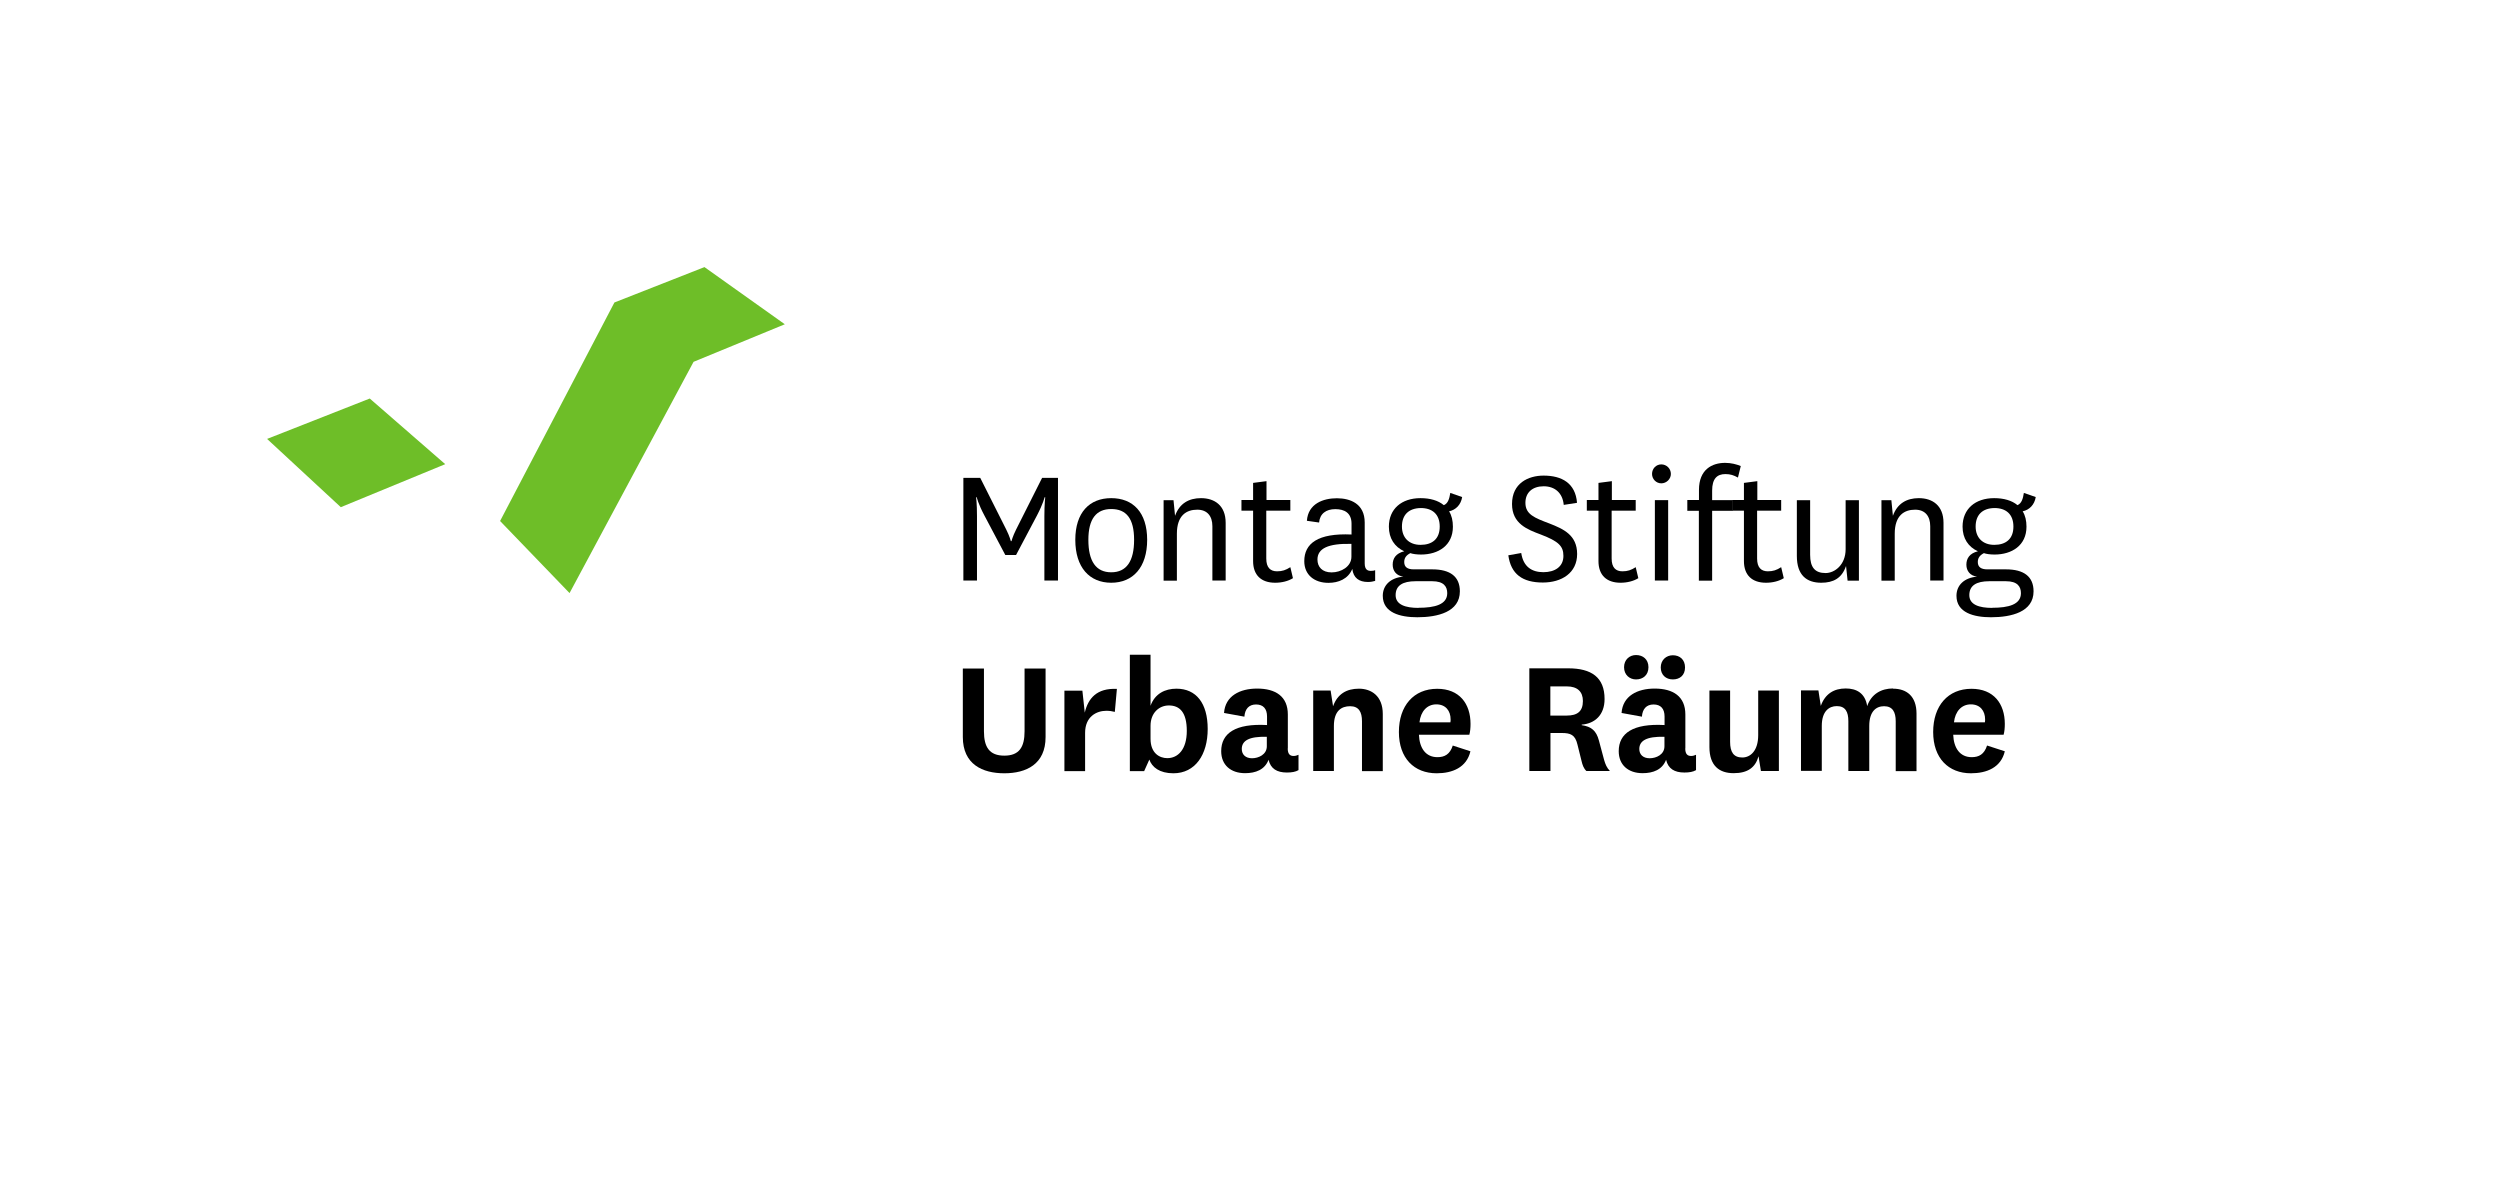
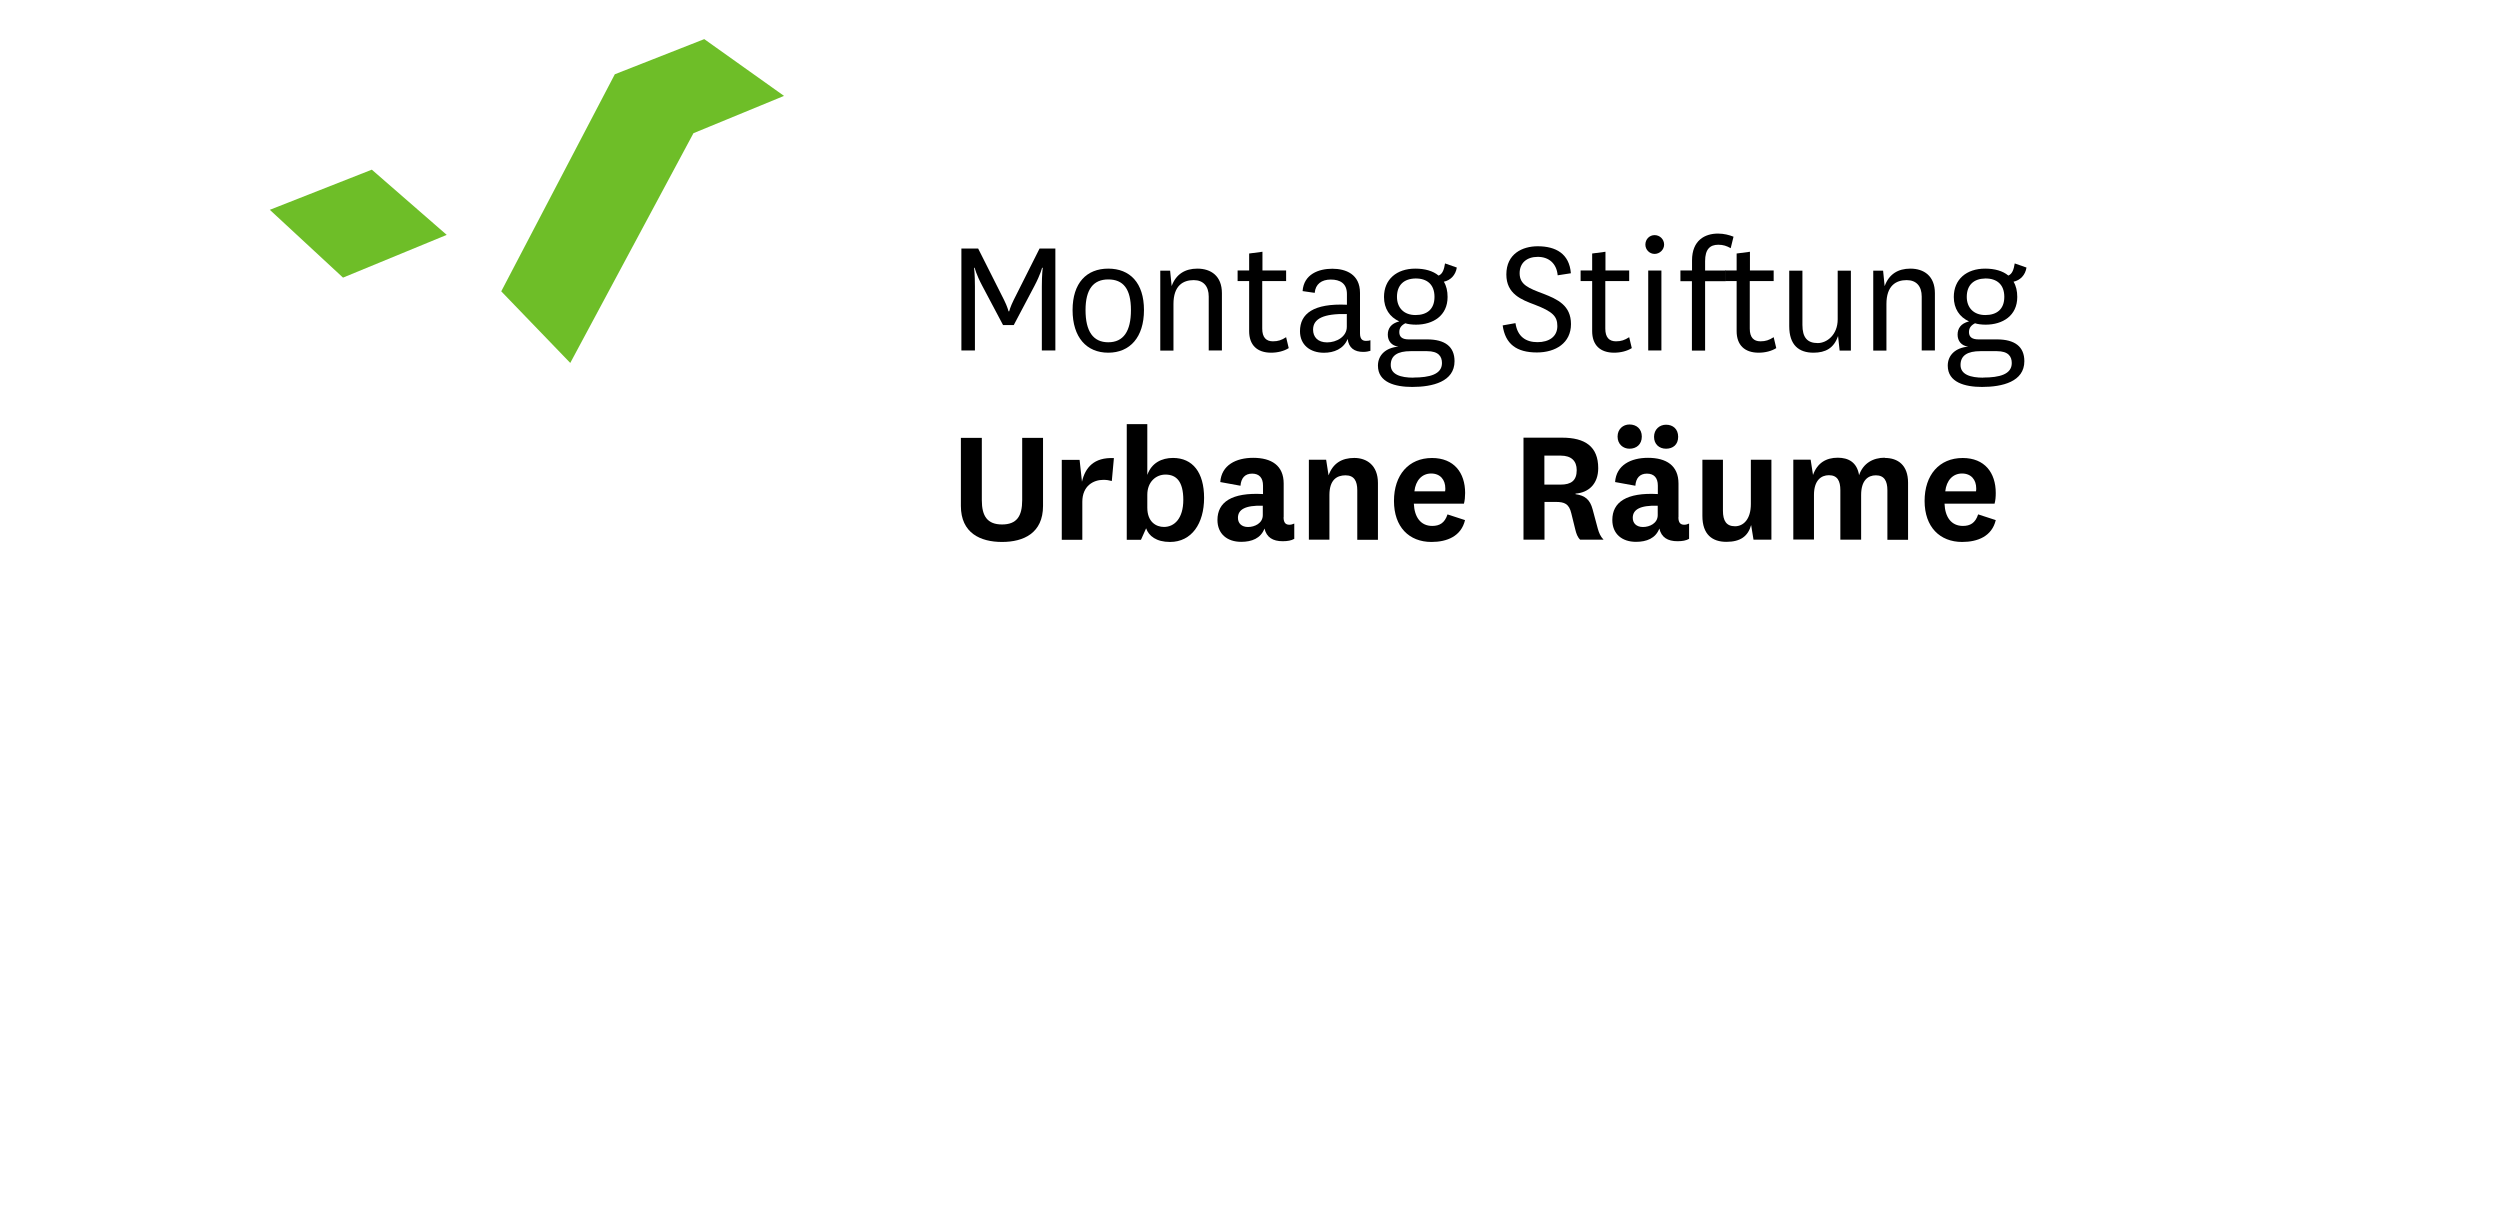
- <svg xmlns="http://www.w3.org/2000/svg" width="81mm" height="39mm" viewBox="0 0 229.61 110.55">
-   <defs>
-     <style>
-       .cls-1 {
-         fill: none;
-       }
- 
-       .cls-2 {
-         fill: #6ebe28;
-       }
-     </style>
-   </defs>
-   <g id="Schutzraum">
-     <rect class="cls-1" width="229.61" height="110.55" />
-   </g>
-   <g id="Logo_sRGB" data-name="Logo sRGB">
-     <g>
-       <path d="M92.33,50.97l-1.92-3.63c-.58-1.09-.7-1.67-.7-1.67h-.06s.08.59.08,1.73v5.92h-1.25v-9.43h1.55l2.39,4.75c.32.64.42,1.06.42,1.06h.06s.1-.42.42-1.06l2.39-4.75h1.46v9.43h-1.25v-5.92c0-1.14.08-1.73.08-1.73h-.06s-.13.58-.7,1.67l-1.92,3.63h-.96Z" />
-       <path d="M98.76,49.58c0-2.51,1.3-3.83,3.3-3.83s3.3,1.31,3.3,3.83-1.3,3.94-3.3,3.94-3.3-1.41-3.3-3.94ZM99.96,49.58c0,1.97.7,2.98,2.1,2.98s2.1-1.01,2.1-2.98-.72-2.83-2.1-2.83-2.1.91-2.1,2.83Z" />
-       <path d="M107.93,47.35c.4-1.1,1.25-1.6,2.37-1.6,1.25,0,2.27.67,2.27,2.27v5.3h-1.22v-4.99c0-.94-.48-1.52-1.39-1.52-.98,0-1.87.51-1.87,2.21v4.31h-1.22v-7.39h.91l.14,1.42Z" />
-       <path d="M118.75,53.1c-.43.27-1.02.42-1.63.42-1.3,0-2.03-.71-2.03-1.99v-4.63h-1.07v-.98h1.07v-1.57l1.23-.16v1.73h2.19v.98h-2.21v4.4c0,.82.37,1.17.99,1.17.48,0,.8-.11,1.22-.38l.24,1.01Z" />
-       <path d="M125.34,51.74c0,.58.27.69.56.69.18,0,.29-.02.4-.06v.98c-.18.05-.38.1-.66.1-.82,0-1.34-.37-1.44-1.2-.38.93-1.28,1.28-2.19,1.28-1.3,0-2.22-.74-2.22-1.99,0-1.63,1.25-2.59,4.34-2.45v-.99c0-.99-.64-1.34-1.49-1.34s-1.42.42-1.49,1.23l-1.12-.16c.11-1.57,1.5-2.07,2.75-2.07s2.56.51,2.56,2.23v3.76ZM124.12,49.95c-2.14-.05-3.12.42-3.12,1.44,0,.67.43,1.18,1.3,1.18s1.82-.53,1.82-1.44v-1.18Z" />
-       <path d="M132.62,46.39c.37-.16.5-.59.58-1.12l1.09.38c-.11.7-.58,1.18-1.2,1.31.24.38.35.86.35,1.41,0,1.73-1.34,2.56-2.93,2.56-.38,0-.77-.05-.98-.13-.4.21-.56.46-.56.82,0,.46.3.67.86.67h1.71c1.66,0,2.54.67,2.54,2.02,0,1.89-2.03,2.38-3.91,2.38-1.58,0-3.17-.42-3.17-1.97,0-.98.72-1.66,1.89-1.76-.64-.08-.98-.53-.98-1.1s.29-1.04,1.06-1.23c-.88-.4-1.41-1.18-1.41-2.26,0-1.63,1.17-2.62,2.9-2.62.88,0,1.62.21,2.14.64ZM130.28,55.82c1.5,0,2.64-.3,2.64-1.34,0-.61-.32-1.1-1.38-1.1h-1.52c-1.2,0-1.84.4-1.84,1.28s.91,1.17,2.1,1.17ZM130.47,50.04c1.06,0,1.76-.53,1.76-1.68s-.7-1.71-1.76-1.7c-1.07.02-1.71.61-1.71,1.7,0,1.01.64,1.68,1.71,1.68Z" />
-       <path d="M139.72,50.81c.19,1.23.96,1.74,2.03,1.74s1.84-.51,1.84-1.49c0-.9-.43-1.34-2.08-1.97-1.23-.46-2.64-.99-2.64-2.8,0-1.91,1.49-2.61,2.9-2.61,1.67,0,2.93.69,3.07,2.5l-1.22.19c-.1-1.1-.82-1.71-1.84-1.71s-1.68.56-1.68,1.52c0,1.06.83,1.38,2.21,1.9,1.28.5,2.54,1.06,2.54,2.8s-1.42,2.62-3.15,2.62c-1.87,0-2.93-.77-3.17-2.5l1.18-.21Z" />
-       <path d="M150.47,53.1c-.43.27-1.03.42-1.63.42-1.3,0-2.03-.71-2.03-1.99v-4.63h-1.07v-.98h1.07v-1.57l1.23-.16v1.73h2.19v.98h-2.21v4.4c0,.82.37,1.17.99,1.17.48,0,.8-.11,1.22-.38l.24,1.01Z" />
-       <path d="M152.58,42.65c.48,0,.88.38.88.88,0,.46-.4.86-.88.86s-.85-.4-.85-.86c0-.5.38-.88.85-.88ZM153.21,45.93v7.39h-1.22v-7.39h1.22Z" />
-       <path d="M154.97,46.9v-.98h1.07v-.93c0-1.87,1.2-2.48,2.4-2.48.56,0,1.04.13,1.44.29l-.26,1.06c-.38-.21-.69-.32-1.15-.32-.77,0-1.22.42-1.22,1.52v.87h1.89v.98h-1.89v6.42h-1.22v-6.42h-1.07Z" />
-       <path d="M163.83,53.1c-.43.27-1.02.42-1.63.42-1.3,0-2.03-.71-2.03-1.99v-4.63h-1.07v-.98h1.07v-1.57l1.23-.16v1.73h2.19v.98h-2.21v4.4c0,.82.37,1.17.99,1.17.48,0,.8-.11,1.22-.38l.24,1.01Z" />
-       <path d="M169.54,52c-.38,1.1-1.15,1.52-2.27,1.52-1.34,0-2.24-.69-2.24-2.46v-5.12h1.22v5.01c0,1.17.45,1.68,1.42,1.68.83,0,1.84-.75,1.84-2.19v-4.5h1.22v7.39h-1.04l-.14-1.33Z" />
-       <path d="M173.86,47.35c.4-1.1,1.25-1.6,2.37-1.6,1.25,0,2.27.67,2.27,2.27v5.3h-1.22v-4.99c0-.94-.48-1.52-1.39-1.52-.98,0-1.87.51-1.87,2.21v4.31h-1.22v-7.39h.91l.14,1.42Z" />
-       <path d="M185.3,46.39c.37-.16.5-.59.58-1.12l1.09.38c-.11.7-.58,1.18-1.2,1.31.24.38.35.86.35,1.41,0,1.73-1.35,2.56-2.93,2.56-.38,0-.77-.05-.98-.13-.4.21-.56.46-.56.82,0,.46.3.67.87.67h1.71c1.66,0,2.54.67,2.54,2.02,0,1.89-2.03,2.38-3.91,2.38-1.58,0-3.17-.42-3.17-1.97,0-.98.72-1.66,1.89-1.76-.64-.08-.98-.53-.98-1.1s.29-1.04,1.06-1.23c-.88-.4-1.41-1.18-1.41-2.26,0-1.63,1.17-2.62,2.9-2.62.88,0,1.62.21,2.14.64ZM182.97,55.82c1.51,0,2.64-.3,2.64-1.34,0-.61-.32-1.1-1.38-1.1h-1.52c-1.2,0-1.84.4-1.84,1.28s.91,1.17,2.1,1.17ZM183.16,50.04c1.06,0,1.76-.53,1.76-1.68s-.7-1.71-1.76-1.7c-1.07.02-1.71.61-1.71,1.7,0,1.01.64,1.68,1.71,1.68Z" />
-       <path d="M96.03,61.4v6.29c0,2.51-1.79,3.33-3.79,3.33s-3.81-.82-3.81-3.33v-6.29h1.94v5.76c0,1.46.5,2.24,1.87,2.24s1.86-.78,1.86-2.24v-5.76h1.94Z" />
-       <path d="M102.38,65.38c-.24-.06-.46-.1-.77-.1-.91,0-1.95.54-1.95,2.03v3.51h-1.9v-7.39h1.65l.22,2.02c.3-1.3,1.1-2.27,2.95-2.18l-.19,2.11Z" />
-       <path d="M105.08,70.82h-1.31v-10.69h1.9v4.69c.4-1.12,1.34-1.57,2.38-1.57,1.81,0,2.87,1.33,2.87,3.7s-1.15,4.07-3.15,4.07c-1.27,0-1.97-.56-2.21-1.26l-.48,1.07ZM105.67,67.85c0,1.33.83,1.78,1.54,1.78.98,0,1.79-.8,1.79-2.5s-.64-2.34-1.65-2.34c-.88,0-1.68.67-1.68,1.87v1.18Z" />
-       <path d="M118.27,68.74c0,.53.22.69.54.69.18,0,.3-.05.45-.11v1.41c-.27.16-.62.22-1.07.22-.91,0-1.49-.35-1.68-1.17-.35.91-1.18,1.23-2.16,1.23-1.31,0-2.19-.75-2.19-2.02,0-1.65,1.31-2.56,4.21-2.4v-.78c0-.72-.35-1.11-1.01-1.11s-1.02.42-1.07,1.12l-1.87-.34c.11-1.57,1.46-2.24,3.04-2.24,1.7,0,2.82.72,2.82,2.38v3.11ZM116.36,67.67c-1.67-.05-2.31.37-2.31,1.12,0,.5.34.85.94.85s1.36-.34,1.36-1.1v-.87Z" />
-       <path d="M122.44,64.85c.4-1.11,1.23-1.6,2.37-1.6s2.19.67,2.19,2.32v5.25h-1.91v-4.58c0-.85-.29-1.38-1.09-1.38s-1.49.42-1.49,1.82v4.13h-1.9v-7.39h1.6l.22,1.42Z" />
-       <path d="M133.42,68.47l1.63.53c-.35,1.49-1.66,2.02-3.1,2.02-2.07,0-3.47-1.38-3.47-3.79s1.36-3.97,3.52-3.97c2.03,0,3.06,1.36,3.06,3.23,0,.35-.03.7-.11.99h-4.63c.05,1.23.62,2.06,1.7,2.06.66,0,1.15-.26,1.41-1.07ZM133.21,66.34c.02-.11.02-.18.02-.27,0-.79-.46-1.38-1.31-1.38s-1.44.64-1.55,1.65h2.85Z" />
-       <path d="M145.71,70.82c-.26-.24-.37-.56-.46-.95l-.37-1.49c-.21-.9-.64-1.06-1.44-1.06h-1.04v3.49h-1.94v-9.43h3.57c2.13,0,3.34.82,3.34,2.82,0,1.47-.9,2.26-2.1,2.35v.05c.88.13,1.34.5,1.58,1.41l.48,1.79c.11.38.24.71.53,1.01h-2.16ZM142.39,65.72h1.5c.98,0,1.49-.38,1.49-1.34,0-.85-.5-1.34-1.47-1.34h-1.52v2.69Z" />
-       <path d="M154.78,68.74c0,.53.22.69.54.69.18,0,.3-.05.45-.11v1.41c-.27.16-.62.22-1.07.22-.91,0-1.49-.35-1.68-1.17-.35.91-1.18,1.23-2.16,1.23-1.31,0-2.19-.75-2.19-2.02,0-1.65,1.31-2.56,4.21-2.4v-.78c0-.72-.35-1.11-1.01-1.11s-1.02.42-1.07,1.12l-1.87-.34c.11-1.57,1.46-2.24,3.04-2.24,1.7,0,2.82.72,2.82,2.38v3.11ZM150.26,60.16c.64,0,1.14.4,1.14,1.12s-.5,1.12-1.14,1.12c-.59,0-1.1-.42-1.1-1.12s.51-1.12,1.1-1.12ZM152.87,67.67c-1.66-.05-2.31.37-2.31,1.12,0,.5.34.85.95.85s1.36-.34,1.36-1.1v-.87ZM153.64,60.18c.64,0,1.12.4,1.12,1.12s-.48,1.1-1.12,1.1-1.11-.42-1.11-1.1.5-1.12,1.11-1.12Z" />
-       <path d="M161.51,69.46c-.29,1.03-.99,1.55-2.29,1.55s-2.22-.67-2.22-2.4v-5.19h1.9v4.71c0,.94.32,1.44,1.12,1.44.75,0,1.46-.62,1.46-2.05v-4.1h1.9v7.39h-1.65l-.22-1.36Z" />
-       <path d="M173.87,63.25c1.22,0,2.15.67,2.15,2.29v5.28h-1.91v-4.58c0-.85-.29-1.38-1.07-1.38-.72,0-1.36.46-1.36,1.82v4.13h-1.92v-4.58c0-.85-.27-1.38-1.06-1.38-.72,0-1.38.48-1.38,1.82v4.13h-1.91v-7.39h1.6l.22,1.42c.4-1.12,1.22-1.6,2.29-1.6.98,0,1.78.42,1.97,1.62.38-1.12,1.31-1.62,2.37-1.62Z" />
-       <path d="M182.5,68.47l1.63.53c-.35,1.49-1.66,2.02-3.11,2.02-2.06,0-3.47-1.38-3.47-3.79s1.36-3.97,3.52-3.97c2.03,0,3.06,1.36,3.06,3.23,0,.35-.03.7-.11.99h-4.63c.05,1.23.62,2.06,1.7,2.06.66,0,1.15-.26,1.41-1.07ZM182.3,66.34c.02-.11.02-.18.02-.27,0-.79-.46-1.38-1.31-1.38s-1.44.64-1.55,1.65h2.85Z" />
-     </g>
-     <polygon class="cls-2" points="24.53 40.31 31.3 46.58 40.89 42.63 33.96 36.6 24.53 40.31" />
-     <polygon class="cls-2" points="72.08 29.78 64.7 24.53 56.43 27.78 45.93 47.85 52.31 54.47 63.7 33.23 63.7 33.23 72.08 29.78" />
-   </g>
+ <svg xmlns="http://www.w3.org/2000/svg" width="230" zoomAndPan="magnify" viewBox="0 0 172.5 83.25" height="111" preserveAspectRatio="xMidYMid meet" version="1.0">
+   <path fill="#000000" d="M 69.211 22.43 L 67.777 19.723 C 67.344 18.91 67.254 18.477 67.254 18.477 L 67.211 18.477 C 67.211 18.477 67.27 18.914 67.27 19.766 L 67.27 24.184 L 66.336 24.184 L 66.336 17.148 L 67.492 17.148 L 69.277 20.691 C 69.516 21.168 69.59 21.484 69.59 21.484 L 69.633 21.484 C 69.633 21.484 69.711 21.168 69.949 20.691 L 71.73 17.148 L 72.82 17.148 L 72.82 24.184 L 71.887 24.184 L 71.887 19.766 C 71.887 18.914 71.949 18.477 71.949 18.477 L 71.902 18.477 C 71.902 18.477 71.805 18.91 71.379 19.723 L 69.949 22.43 Z M 69.211 22.43 " fill-opacity="1" fill-rule="nonzero" />
+   <path fill="#000000" d="M 74.008 21.395 C 74.008 19.52 74.977 18.535 76.469 18.535 C 77.961 18.535 78.934 19.512 78.934 21.395 C 78.934 23.273 77.961 24.336 76.469 24.336 C 74.977 24.336 74.008 23.281 74.008 21.395 Z M 74.902 21.395 C 74.902 22.863 75.426 23.617 76.469 23.617 C 77.516 23.617 78.035 22.863 78.035 21.395 C 78.035 19.922 77.5 19.281 76.469 19.281 C 75.441 19.281 74.902 19.961 74.902 21.395 Z M 74.902 21.395 " fill-opacity="1" fill-rule="nonzero" />
+   <path fill="#000000" d="M 80.848 19.73 C 81.148 18.91 81.781 18.535 82.617 18.535 C 83.551 18.535 84.312 19.035 84.312 20.23 L 84.312 24.184 L 83.402 24.184 L 83.402 20.461 C 83.402 19.758 83.043 19.328 82.363 19.328 C 81.633 19.328 80.969 19.707 80.969 20.977 L 80.969 24.191 L 80.059 24.191 L 80.059 18.676 L 80.738 18.676 L 80.844 19.738 Z M 80.848 19.73 " fill-opacity="1" fill-rule="nonzero" />
+   <path fill="#000000" d="M 88.922 24.02 C 88.602 24.223 88.16 24.336 87.707 24.336 C 86.738 24.336 86.191 23.805 86.191 22.848 L 86.191 19.395 L 85.395 19.395 L 85.395 18.66 L 86.191 18.66 L 86.191 17.492 L 87.109 17.371 L 87.109 18.66 L 88.742 18.66 L 88.742 19.395 L 87.094 19.395 L 87.094 22.676 C 87.094 23.289 87.371 23.551 87.832 23.551 C 88.191 23.551 88.43 23.469 88.742 23.266 Z M 88.922 24.02 " fill-opacity="1" fill-rule="nonzero" />
+   <path fill="#000000" d="M 93.84 23.004 C 93.84 23.438 94.043 23.52 94.258 23.52 C 94.395 23.52 94.477 23.504 94.559 23.477 L 94.559 24.207 C 94.422 24.246 94.273 24.281 94.062 24.281 C 93.453 24.281 93.062 24.004 92.988 23.387 C 92.707 24.082 92.035 24.34 91.355 24.34 C 90.387 24.34 89.699 23.789 89.699 22.855 C 89.699 21.641 90.633 20.922 92.938 21.027 L 92.938 20.289 C 92.938 19.551 92.461 19.289 91.824 19.289 C 91.191 19.289 90.766 19.602 90.715 20.207 L 89.879 20.086 C 89.961 18.914 90.996 18.543 91.93 18.543 C 92.863 18.543 93.84 18.922 93.84 20.207 L 93.84 23.012 Z M 92.93 21.668 C 91.332 21.633 90.602 21.984 90.602 22.746 C 90.602 23.246 90.922 23.625 91.57 23.625 C 92.223 23.625 92.93 23.23 92.93 22.551 Z M 92.93 21.668 " fill-opacity="1" fill-rule="nonzero" />
+   <path fill="#000000" d="M 99.273 19.012 C 99.547 18.895 99.645 18.574 99.707 18.176 L 100.52 18.461 C 100.438 18.984 100.086 19.34 99.625 19.438 C 99.801 19.723 99.883 20.082 99.883 20.492 C 99.883 21.781 98.883 22.402 97.699 22.402 C 97.414 22.402 97.125 22.363 96.969 22.305 C 96.668 22.461 96.551 22.648 96.551 22.918 C 96.551 23.258 96.773 23.418 97.191 23.418 L 98.465 23.418 C 99.707 23.418 100.363 23.918 100.363 24.922 C 100.363 26.336 98.848 26.699 97.445 26.699 C 96.266 26.699 95.078 26.387 95.078 25.23 C 95.078 24.5 95.617 23.992 96.488 23.918 C 96.012 23.855 95.758 23.52 95.758 23.094 C 95.758 22.668 95.973 22.32 96.551 22.176 C 95.891 21.879 95.496 21.297 95.496 20.492 C 95.496 19.273 96.371 18.535 97.66 18.535 C 98.316 18.535 98.871 18.691 99.258 19.012 Z M 97.527 26.051 C 98.645 26.051 99.496 25.828 99.496 25.051 C 99.496 24.594 99.258 24.23 98.465 24.23 L 97.332 24.23 C 96.438 24.23 95.961 24.527 95.961 25.184 C 95.961 25.84 96.637 26.059 97.527 26.059 Z M 97.668 21.738 C 98.461 21.738 98.98 21.34 98.98 20.484 C 98.98 19.625 98.461 19.207 97.668 19.215 C 96.871 19.23 96.391 19.668 96.391 20.484 C 96.391 21.238 96.871 21.738 97.668 21.738 Z M 97.668 21.738 " fill-opacity="1" fill-rule="nonzero" />
+   <path fill="#000000" d="M 104.57 22.312 C 104.711 23.23 105.285 23.609 106.086 23.609 C 106.883 23.609 107.457 23.23 107.457 22.5 C 107.457 21.828 107.137 21.5 105.906 21.027 C 104.988 20.684 103.938 20.289 103.938 18.938 C 103.938 17.512 105.047 16.992 106.102 16.992 C 107.348 16.992 108.285 17.504 108.391 18.855 L 107.48 18.996 C 107.406 18.176 106.867 17.723 106.109 17.723 C 105.348 17.723 104.855 18.141 104.855 18.855 C 104.855 19.648 105.473 19.887 106.504 20.273 C 107.457 20.648 108.398 21.066 108.398 22.363 C 108.398 23.664 107.34 24.32 106.047 24.32 C 104.652 24.32 103.863 23.746 103.684 22.453 L 104.562 22.297 Z M 104.57 22.312 " fill-opacity="1" fill-rule="nonzero" />
+   <path fill="#000000" d="M 112.594 24.02 C 112.27 24.223 111.824 24.336 111.375 24.336 C 110.406 24.336 109.859 23.805 109.859 22.848 L 109.859 19.395 L 109.062 19.395 L 109.062 18.66 L 109.859 18.66 L 109.859 17.492 L 110.777 17.371 L 110.777 18.66 L 112.414 18.66 L 112.414 19.395 L 110.766 19.395 L 110.766 22.676 C 110.766 23.289 111.039 23.551 111.504 23.551 C 111.859 23.551 112.098 23.469 112.414 23.266 Z M 112.594 24.02 " fill-opacity="1" fill-rule="nonzero" />
+   <path fill="#000000" d="M 114.168 16.223 C 114.523 16.223 114.824 16.504 114.824 16.879 C 114.824 17.223 114.523 17.52 114.168 17.52 C 113.809 17.52 113.531 17.223 113.531 16.879 C 113.531 16.504 113.816 16.223 114.168 16.223 Z M 114.637 18.668 L 114.637 24.184 L 113.727 24.184 L 113.727 18.668 Z M 114.637 18.668 " fill-opacity="1" fill-rule="nonzero" />
+   <path fill="#000000" d="M 115.949 19.395 L 115.949 18.66 L 116.75 18.66 L 116.75 17.969 C 116.75 16.574 117.645 16.117 118.539 16.117 C 118.957 16.117 119.316 16.215 119.613 16.332 L 119.418 17.125 C 119.137 16.969 118.906 16.887 118.562 16.887 C 117.988 16.887 117.652 17.199 117.652 18.02 L 117.652 18.668 L 119.062 18.668 L 119.062 19.402 L 117.652 19.402 L 117.652 24.191 L 116.742 24.191 L 116.742 19.402 L 115.941 19.402 Z M 115.949 19.395 " fill-opacity="1" fill-rule="nonzero" />
+   <path fill="#000000" d="M 122.562 24.02 C 122.238 24.223 121.801 24.336 121.344 24.336 C 120.375 24.336 119.828 23.805 119.828 22.848 L 119.828 19.395 L 119.031 19.395 L 119.031 18.66 L 119.828 18.66 L 119.828 17.492 L 120.746 17.371 L 120.746 18.66 L 122.383 18.66 L 122.383 19.395 L 120.734 19.395 L 120.734 22.676 C 120.734 23.289 121.008 23.551 121.473 23.551 C 121.828 23.551 122.066 23.469 122.383 23.266 Z M 122.562 24.02 " fill-opacity="1" fill-rule="nonzero" />
+   <path fill="#000000" d="M 126.82 23.199 C 126.539 24.02 125.965 24.336 125.129 24.336 C 124.129 24.336 123.457 23.82 123.457 22.5 L 123.457 18.676 L 124.367 18.676 L 124.367 22.418 C 124.367 23.289 124.703 23.672 125.426 23.672 C 126.047 23.672 126.801 23.109 126.801 22.035 L 126.801 18.676 L 127.711 18.676 L 127.711 24.191 L 126.934 24.191 L 126.828 23.199 Z M 126.82 23.199 " fill-opacity="1" fill-rule="nonzero" />
+   <path fill="#000000" d="M 130.047 19.73 C 130.344 18.91 130.977 18.535 131.812 18.535 C 132.746 18.535 133.508 19.035 133.508 20.23 L 133.508 24.184 L 132.598 24.184 L 132.598 20.461 C 132.598 19.758 132.238 19.328 131.559 19.328 C 130.828 19.328 130.164 19.707 130.164 20.977 L 130.164 24.191 L 129.254 24.191 L 129.254 18.676 L 129.934 18.676 L 130.039 19.738 Z M 130.047 19.73 " fill-opacity="1" fill-rule="nonzero" />
+   <path fill="#000000" d="M 138.582 19.012 C 138.855 18.895 138.953 18.574 139.016 18.176 L 139.828 18.461 C 139.746 18.984 139.395 19.34 138.934 19.438 C 139.109 19.723 139.191 20.082 139.191 20.492 C 139.191 21.781 138.188 22.402 137.008 22.402 C 136.723 22.402 136.434 22.363 136.277 22.305 C 135.977 22.461 135.859 22.648 135.859 22.918 C 135.859 23.258 136.082 23.418 136.508 23.418 L 137.781 23.418 C 139.023 23.418 139.68 23.918 139.68 24.922 C 139.68 26.336 138.164 26.699 136.762 26.699 C 135.582 26.699 134.395 26.387 134.395 25.23 C 134.395 24.5 134.934 23.992 135.805 23.918 C 135.328 23.855 135.074 23.52 135.074 23.094 C 135.074 22.668 135.289 22.32 135.863 22.176 C 135.207 21.879 134.812 21.297 134.812 20.492 C 134.812 19.273 135.688 18.535 136.977 18.535 C 137.633 18.535 138.188 18.691 138.574 19.012 Z M 136.844 26.051 C 137.969 26.051 138.812 25.828 138.812 25.051 C 138.812 24.594 138.574 24.23 137.781 24.23 L 136.648 24.23 C 135.754 24.23 135.277 24.527 135.277 25.184 C 135.277 25.84 135.953 26.059 136.844 26.059 Z M 136.984 21.738 C 137.777 21.738 138.297 21.34 138.297 20.484 C 138.297 19.625 137.777 19.207 136.984 19.215 C 136.188 19.23 135.707 19.668 135.707 20.484 C 135.707 21.238 136.188 21.738 136.984 21.738 Z M 136.984 21.738 " fill-opacity="1" fill-rule="nonzero" />
+   <path fill="#000000" d="M 71.969 30.215 L 71.969 34.91 C 71.969 36.781 70.633 37.395 69.141 37.395 C 67.648 37.395 66.301 36.781 66.301 34.91 L 66.301 30.215 L 67.746 30.215 L 67.746 34.516 C 67.746 35.605 68.121 36.188 69.141 36.188 C 70.164 36.188 70.531 35.605 70.531 34.516 L 70.531 30.215 L 71.977 30.215 Z M 71.969 30.215 " fill-opacity="1" fill-rule="nonzero" />
+   <path fill="#000000" d="M 76.707 33.188 C 76.527 33.141 76.363 33.109 76.133 33.109 C 75.453 33.109 74.68 33.516 74.68 34.625 L 74.68 37.246 L 73.262 37.246 L 73.262 31.73 L 74.492 31.73 L 74.656 33.238 C 74.879 32.27 75.477 31.543 76.859 31.609 L 76.715 33.188 Z M 76.707 33.188 " fill-opacity="1" fill-rule="nonzero" />
+   <path fill="#000000" d="M 78.723 37.246 L 77.746 37.246 L 77.746 29.266 L 79.164 29.266 L 79.164 32.77 C 79.461 31.934 80.164 31.598 80.938 31.598 C 82.289 31.598 83.082 32.59 83.082 34.355 C 83.082 36.125 82.223 37.395 80.73 37.395 C 79.781 37.395 79.262 36.977 79.082 36.453 L 78.723 37.254 Z M 79.164 35.027 C 79.164 36.023 79.781 36.359 80.312 36.359 C 81.043 36.359 81.648 35.762 81.648 34.492 C 81.648 33.223 81.172 32.746 80.418 32.746 C 79.762 32.746 79.164 33.246 79.164 34.141 Z M 79.164 35.027 " fill-opacity="1" fill-rule="nonzero" />
+   <path fill="#000000" d="M 88.566 35.691 C 88.566 36.09 88.73 36.207 88.969 36.207 C 89.102 36.207 89.191 36.172 89.305 36.125 L 89.305 37.18 C 89.102 37.297 88.84 37.344 88.504 37.344 C 87.828 37.344 87.395 37.082 87.25 36.469 C 86.992 37.148 86.371 37.387 85.641 37.387 C 84.664 37.387 84.004 36.828 84.004 35.879 C 84.004 34.648 84.984 33.969 87.148 34.09 L 87.148 33.508 C 87.148 32.969 86.887 32.68 86.395 32.68 C 85.902 32.68 85.633 32.992 85.594 33.516 L 84.199 33.262 C 84.281 32.09 85.289 31.59 86.469 31.59 C 87.738 31.59 88.574 32.125 88.574 33.363 L 88.574 35.688 Z M 87.141 34.895 C 85.895 34.855 85.418 35.172 85.418 35.73 C 85.418 36.105 85.668 36.363 86.117 36.363 C 86.566 36.363 87.133 36.109 87.133 35.543 L 87.133 34.895 Z M 87.141 34.895 " fill-opacity="1" fill-rule="nonzero" />
+   <path fill="#000000" d="M 91.676 32.789 C 91.977 31.961 92.594 31.598 93.445 31.598 C 94.297 31.598 95.078 32.098 95.078 33.328 L 95.078 37.246 L 93.652 37.246 L 93.652 33.828 C 93.652 33.191 93.438 32.797 92.84 32.797 C 92.242 32.797 91.73 33.109 91.73 34.156 L 91.73 37.238 L 90.312 37.238 L 90.312 31.723 L 91.504 31.723 L 91.668 32.781 Z M 91.676 32.789 " fill-opacity="1" fill-rule="nonzero" />
+   <path fill="#000000" d="M 99.871 35.492 L 101.086 35.887 C 100.824 37 99.848 37.395 98.773 37.395 C 97.227 37.395 96.184 36.363 96.184 34.566 C 96.184 32.77 97.199 31.602 98.809 31.602 C 100.324 31.602 101.094 32.617 101.094 34.016 C 101.094 34.273 101.07 34.535 101.012 34.754 L 97.555 34.754 C 97.594 35.672 98.02 36.289 98.824 36.289 C 99.316 36.289 99.684 36.098 99.879 35.492 Z M 99.711 33.902 C 99.727 33.82 99.727 33.77 99.727 33.699 C 99.727 33.109 99.383 32.672 98.75 32.672 C 98.117 32.672 97.676 33.148 97.594 33.902 L 99.719 33.902 Z M 99.711 33.902 " fill-opacity="1" fill-rule="nonzero" />
+   <path fill="#000000" d="M 109.039 37.246 C 108.848 37.066 108.766 36.828 108.695 36.535 L 108.422 35.426 C 108.266 34.754 107.941 34.633 107.348 34.633 L 106.57 34.633 L 106.57 37.238 L 105.121 37.238 L 105.121 30.199 L 107.785 30.199 C 109.375 30.199 110.277 30.812 110.277 32.305 C 110.277 33.402 109.605 33.992 108.711 34.059 L 108.711 34.098 C 109.367 34.191 109.711 34.469 109.891 35.148 L 110.25 36.484 C 110.332 36.77 110.43 37.016 110.645 37.238 L 109.031 37.238 Z M 106.562 33.438 L 107.684 33.438 C 108.414 33.438 108.793 33.156 108.793 32.438 C 108.793 31.805 108.422 31.438 107.695 31.438 L 106.562 31.438 L 106.562 33.445 Z M 106.562 33.438 " fill-opacity="1" fill-rule="nonzero" />
+   <path fill="#000000" d="M 115.809 35.691 C 115.809 36.09 115.973 36.207 116.211 36.207 C 116.344 36.207 116.434 36.172 116.547 36.125 L 116.547 37.18 C 116.344 37.297 116.086 37.344 115.75 37.344 C 115.07 37.344 114.637 37.082 114.496 36.469 C 114.234 37.148 113.613 37.387 112.883 37.387 C 111.906 37.387 111.25 36.828 111.25 35.879 C 111.25 34.648 112.227 33.969 114.391 34.09 L 114.391 33.508 C 114.391 32.969 114.129 32.68 113.637 32.68 C 113.145 32.68 112.875 32.992 112.84 33.516 L 111.441 33.262 C 111.523 32.09 112.531 31.59 113.711 31.59 C 114.98 31.59 115.816 32.125 115.816 33.363 L 115.816 35.688 Z M 112.434 29.289 C 112.914 29.289 113.285 29.59 113.285 30.125 C 113.285 30.664 112.914 30.961 112.434 30.961 C 111.996 30.961 111.613 30.648 111.613 30.125 C 111.613 29.602 111.996 29.289 112.434 29.289 Z M 114.383 34.895 C 113.145 34.855 112.66 35.172 112.66 35.73 C 112.66 36.105 112.914 36.363 113.367 36.363 C 113.824 36.363 114.383 36.109 114.383 35.543 Z M 114.957 29.305 C 115.434 29.305 115.793 29.602 115.793 30.141 C 115.793 30.68 115.434 30.961 114.957 30.961 C 114.48 30.961 114.129 30.648 114.129 30.141 C 114.129 29.633 114.504 29.305 114.957 29.305 Z M 114.957 29.305 " fill-opacity="1" fill-rule="nonzero" />
+   <path fill="#000000" d="M 120.828 36.23 C 120.613 37 120.09 37.387 119.121 37.387 C 118.152 37.387 117.465 36.887 117.465 35.598 L 117.465 31.723 L 118.883 31.723 L 118.883 35.238 C 118.883 35.941 119.121 36.312 119.719 36.312 C 120.277 36.312 120.809 35.852 120.809 34.781 L 120.809 31.723 L 122.227 31.723 L 122.227 37.238 L 120.992 37.238 L 120.828 36.223 Z M 120.828 36.23 " fill-opacity="1" fill-rule="nonzero" />
+   <path fill="#000000" d="M 130.051 31.598 C 130.961 31.598 131.656 32.098 131.656 33.305 L 131.656 37.246 L 130.23 37.246 L 130.23 33.828 C 130.23 33.191 130.016 32.797 129.434 32.797 C 128.895 32.797 128.418 33.141 128.418 34.156 L 128.418 37.238 L 126.984 37.238 L 126.984 33.82 C 126.984 33.188 126.785 32.789 126.195 32.789 C 125.656 32.789 125.164 33.148 125.164 34.148 L 125.164 37.23 L 123.738 37.23 L 123.738 31.715 L 124.934 31.715 L 125.098 32.773 C 125.395 31.938 126.008 31.582 126.805 31.582 C 127.539 31.582 128.133 31.895 128.277 32.789 C 128.559 31.953 129.254 31.582 130.047 31.582 Z M 130.051 31.598 " fill-opacity="1" fill-rule="nonzero" />
+   <path fill="#000000" d="M 136.492 35.492 L 137.707 35.887 C 137.445 37 136.469 37.395 135.387 37.395 C 133.852 37.395 132.797 36.363 132.797 34.566 C 132.797 32.77 133.812 31.602 135.426 31.602 C 136.941 31.602 137.707 32.617 137.707 34.016 C 137.707 34.273 137.688 34.535 137.625 34.754 L 134.172 34.754 C 134.207 35.672 134.633 36.289 135.441 36.289 C 135.934 36.289 136.297 36.098 136.492 35.492 Z M 136.344 33.902 C 136.359 33.82 136.359 33.77 136.359 33.699 C 136.359 33.109 136.016 32.672 135.379 32.672 C 134.746 32.672 134.305 33.148 134.223 33.902 L 136.352 33.902 Z M 136.344 33.902 " fill-opacity="1" fill-rule="nonzero" />
+   <path fill="#6ebe28" d="M 18.617 14.477 L 23.668 19.156 L 30.824 16.207 L 25.656 11.707 Z M 18.617 14.477 " fill-opacity="1" fill-rule="nonzero" />
+   <path fill="#6ebe28" d="M 54.098 6.617 L 48.594 2.699 L 42.422 5.125 L 34.586 20.102 L 39.348 25.043 L 47.848 9.191 Z M 54.098 6.617 " fill-opacity="1" fill-rule="nonzero" />
</svg>
